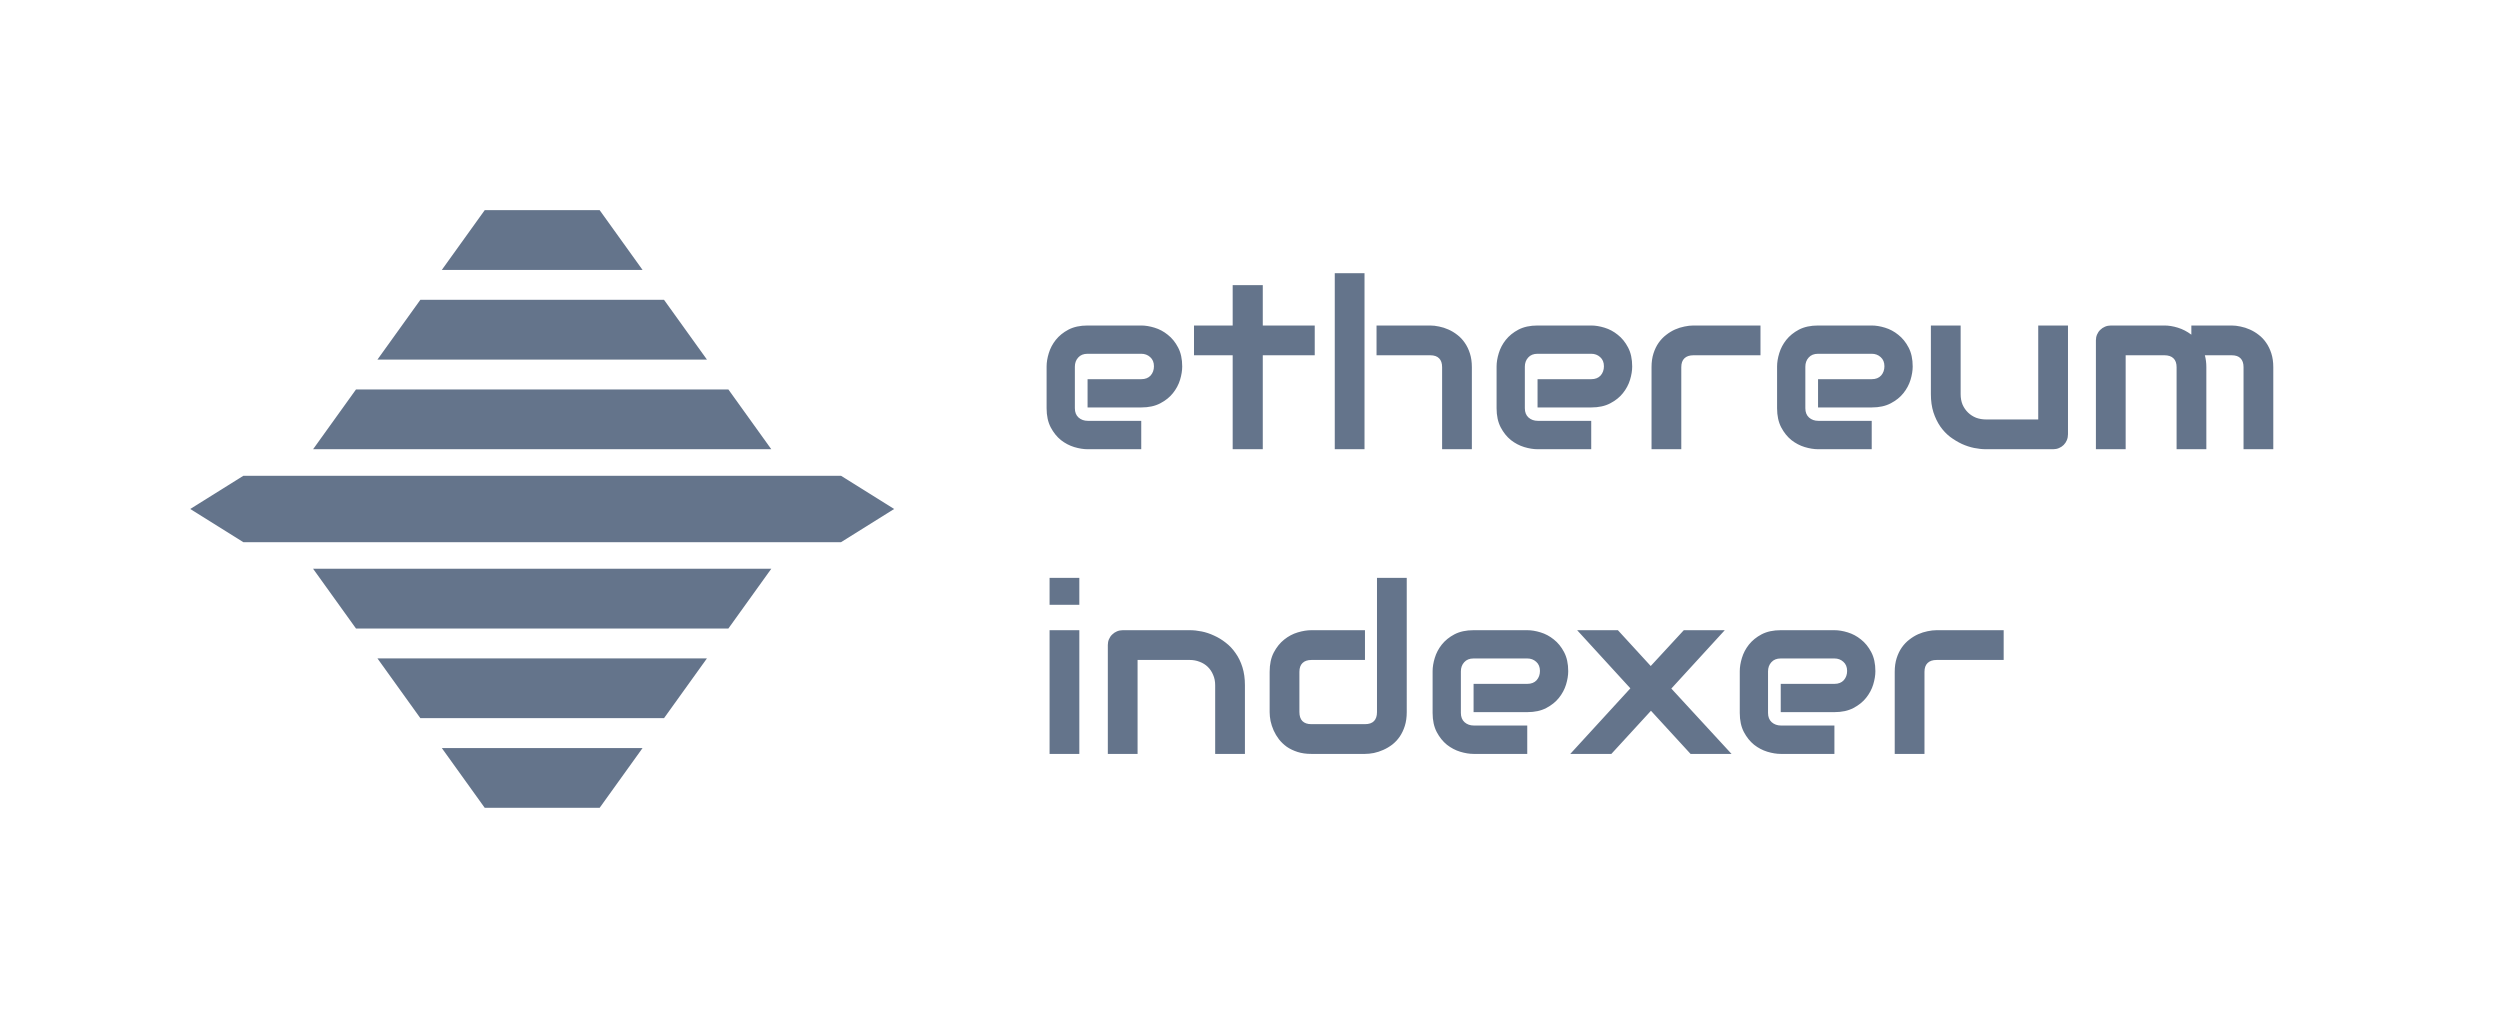
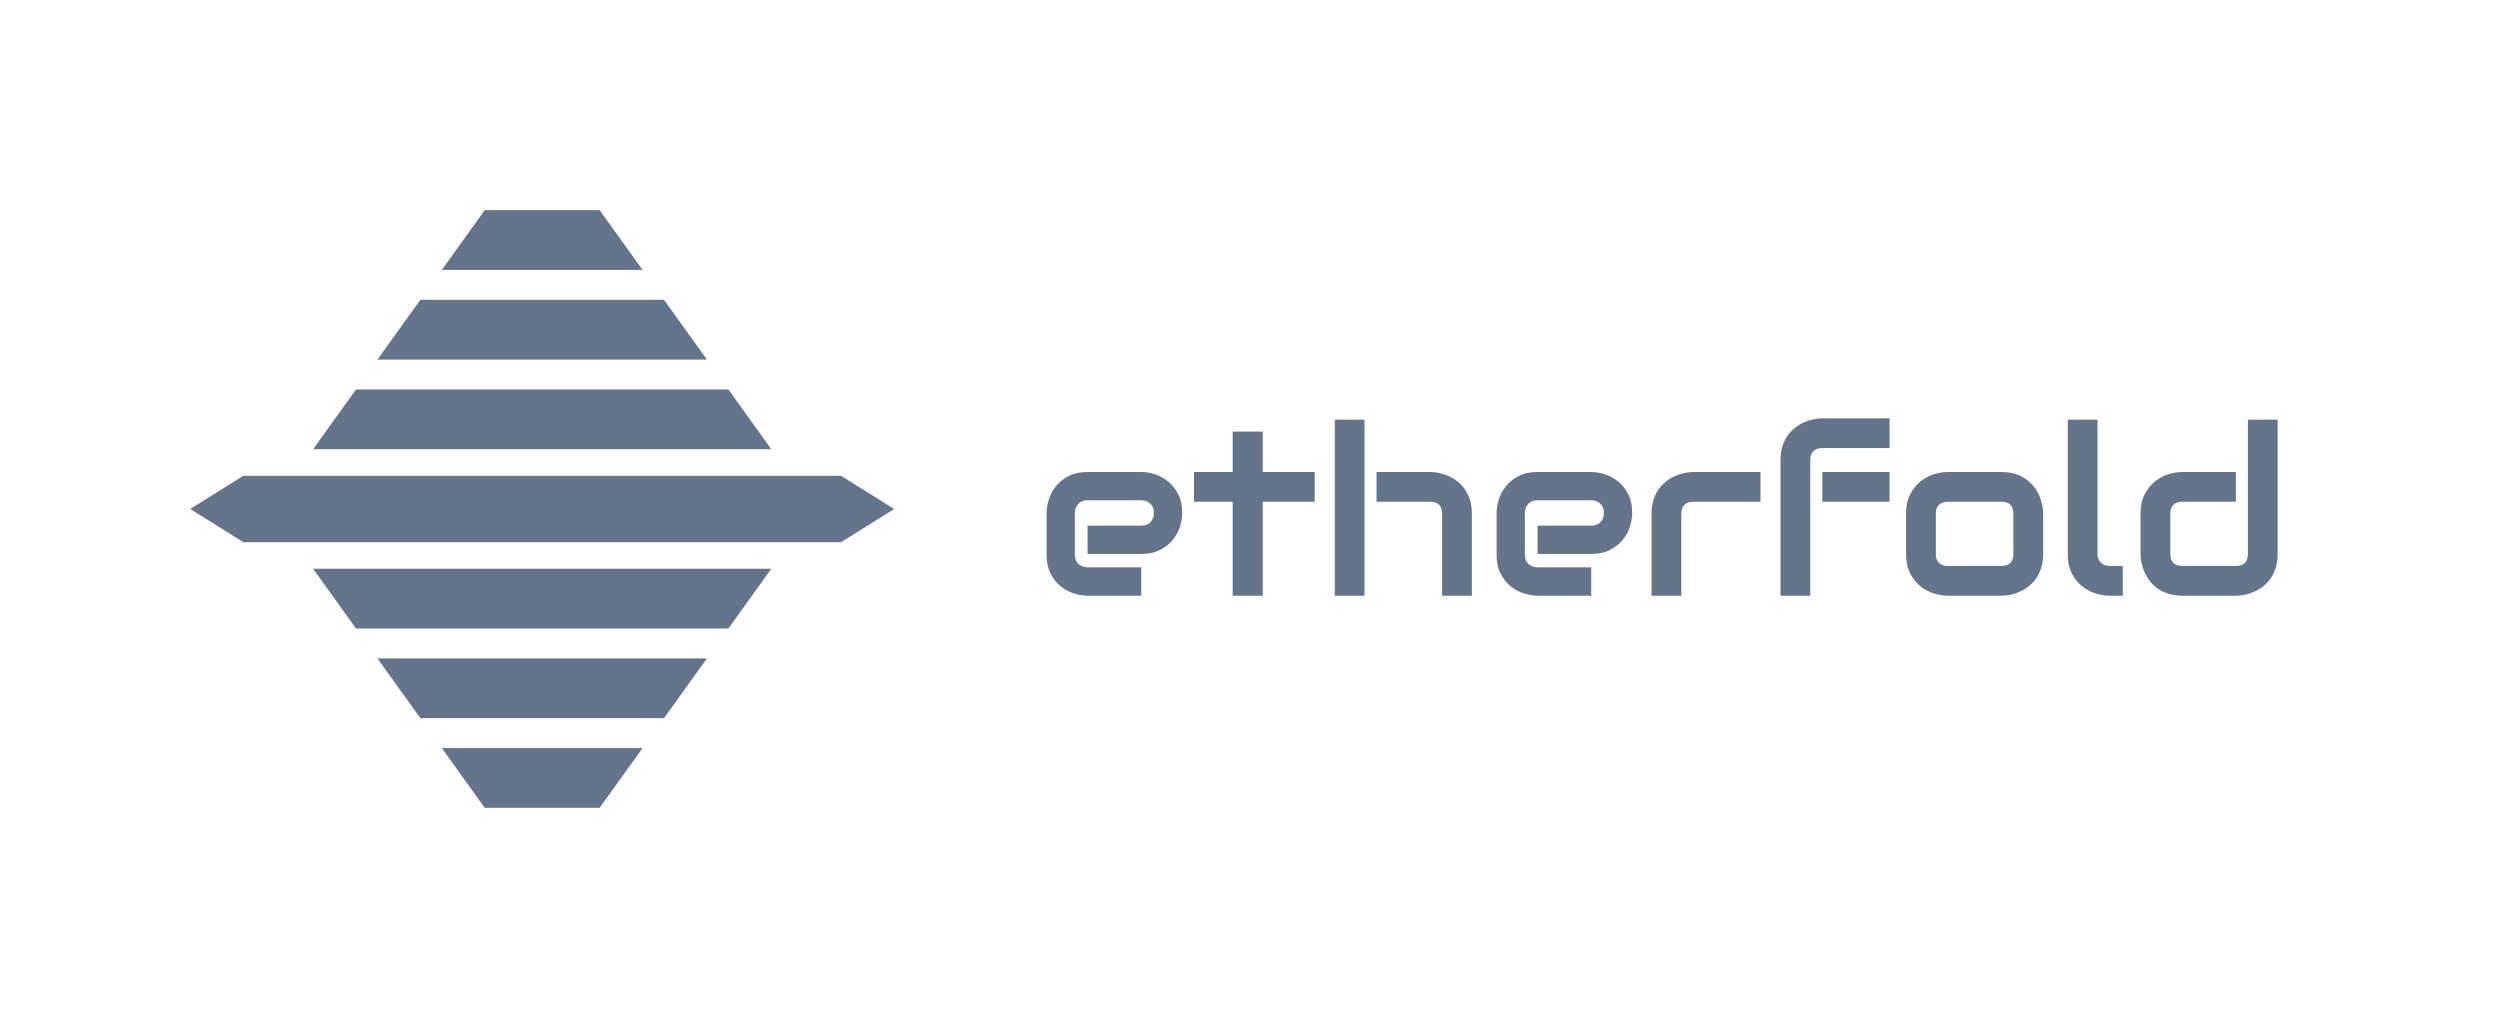
- <svg xmlns="http://www.w3.org/2000/svg" viewBox="0 0 1280 520" width="1280" height="520" version="1.1">
-   <defs>
-     <clipPath id="ei-lk">
-       <path d="M 230 64 L 282 64 L 394 220 L 394 292 L 282 448 L 230 448 L 118 292 L 118 220 Z" />
+ <svg xmlns="http://www.w3.org/2000/svg" viewBox="0 0 1280 520" width="1280" height="520" version="1.1" id="svg8">
+   <defs id="defs1">
+     <clipPath id="ef-lk">
+       <path d="M 230 64 L 282 64 L 394 220 L 394 292 L 282 448 L 230 448 L 118 292 L 118 220 Z" id="path1" />
    </clipPath>
  </defs>
-   <g fill="#64748B">
-     <g transform="translate(60,43) scale(0.85)">
-       <g clip-path="url(#ei-lk)">
-         <rect x="60" y="76" width="392" height="36" />
-         <rect x="60" y="130" width="392" height="36" />
-         <rect x="60" y="184" width="392" height="36" />
-         <rect x="60" y="292" width="392" height="36" />
-         <rect x="60" y="346" width="392" height="36" />
-         <rect x="60" y="400" width="392" height="36" />
+   <g fill="#64748B" id="g8">
+     <g transform="translate(60,43) scale(0.85)" id="g7">
+       <g clip-path="url(#ef-lk)" id="g6">
+         <rect x="60" y="76" width="392" height="36" id="rect1" />
+         <rect x="60" y="130" width="392" height="36" id="rect2" />
+         <rect x="60" y="184" width="392" height="36" id="rect3" />
+         <rect x="60" y="292" width="392" height="36" id="rect4" />
+         <rect x="60" y="346" width="392" height="36" id="rect5" />
+         <rect x="60" y="400" width="392" height="36" id="rect6" />
      </g>
-       <path d="M76 236 H436 L468 256 L436 276 H76 L44 256 Z" />
+       <path d="M76 236 H436 L468 256 L436 276 H76 L44 256 Z" id="path6" />
    </g>
-     <path d="m 605.293,187.637 q 0,3.164 -1.113,6.855 -1.113,3.633 -3.633,6.797 -2.461,3.105 -6.504,5.215 -3.984,2.109 -9.727,2.109 h -27.48 v -14.473 h 27.48 q 3.105,0 4.805,-1.875 1.699,-1.934 1.699,-4.746 0,-2.988 -1.934,-4.688 -1.875,-1.699 -4.57,-1.699 h -27.48 q -3.105,0 -4.805,1.934 -1.699,1.875 -1.699,4.688 v 21.27 q 0,3.047 1.875,4.746 1.934,1.699 4.746,1.699 h 27.363 V 230 h -27.48 q -3.164,0 -6.855,-1.113 -3.633,-1.113 -6.797,-3.574 -3.105,-2.52 -5.215,-6.504 -2.109,-4.043 -2.109,-9.785 v -21.387 q 0,-3.164 1.113,-6.797 1.113,-3.691 3.574,-6.797 2.52,-3.164 6.504,-5.273 4.043,-2.109 9.785,-2.109 h 27.48 q 3.164,0 6.797,1.113 3.691,1.113 6.797,3.633 3.164,2.461 5.273,6.504 2.109,3.984 2.109,9.727 z m 67.852,-5.742 H 646.543 V 230 h -15.41 v -48.105 h -19.805 v -15.234 h 19.805 v -20.684 h 15.41 v 20.684 h 26.602 z M 753.594,230 h -15.234 v -42.012 q 0,-2.988 -1.523,-4.512 -1.523,-1.582 -4.57,-1.582 h -27.48 v -15.234 h 27.48 q 2.168,0 4.57,0.527 2.402,0.469 4.746,1.523 2.402,1.055 4.57,2.754 2.168,1.641 3.809,4.043 1.641,2.344 2.637,5.449 0.996,3.105 0.996,7.031 z m -54.961,0 h -15.234 v -90.117 h 15.234 z m 137.051,-42.363 q 0,3.164 -1.113,6.855 -1.113,3.633 -3.633,6.797 -2.461,3.105 -6.504,5.215 -3.984,2.109 -9.727,2.109 h -27.48 v -14.473 h 27.48 q 3.105,0 4.805,-1.875 1.699,-1.934 1.699,-4.746 0,-2.988 -1.934,-4.688 -1.875,-1.699 -4.57,-1.699 h -27.48 q -3.105,0 -4.805,1.934 -1.699,1.875 -1.699,4.688 v 21.27 q 0,3.047 1.875,4.746 1.934,1.699 4.746,1.699 h 27.363 V 230 h -27.48 q -3.164,0 -6.855,-1.113 -3.633,-1.113 -6.797,-3.574 -3.105,-2.52 -5.215,-6.504 -2.109,-4.043 -2.109,-9.785 v -21.387 q 0,-3.164 1.113,-6.797 1.113,-3.691 3.574,-6.797 2.52,-3.164 6.504,-5.273 4.043,-2.109 9.785,-2.109 h 27.48 q 3.164,0 6.797,1.113 3.691,1.113 6.797,3.633 3.164,2.461 5.273,6.504 2.109,3.984 2.109,9.727 z m 65.684,-5.742 h -34.277 q -3.105,0 -4.688,1.582 -1.582,1.523 -1.582,4.512 V 230 h -15.234 v -42.012 q 0,-3.926 0.996,-7.031 0.996,-3.105 2.637,-5.449 1.699,-2.402 3.867,-4.043 2.168,-1.699 4.512,-2.754 2.402,-1.055 4.805,-1.523 2.461,-0.527 4.57,-0.527 h 34.395 z m 77.93,5.742 q 0,3.164 -1.113,6.855 -1.113,3.633 -3.633,6.797 -2.461,3.105 -6.504,5.215 -3.984,2.109 -9.727,2.109 h -27.48 v -14.473 h 27.48 q 3.105,0 4.805,-1.875 1.699,-1.934 1.699,-4.746 0,-2.988 -1.934,-4.688 -1.875,-1.699 -4.57,-1.699 h -27.48 q -3.105,0 -4.805,1.934 -1.699,1.875 -1.699,4.688 v 21.27 q 0,3.047 1.875,4.746 1.934,1.699 4.746,1.699 h 27.363 V 230 h -27.48 q -3.164,0 -6.855,-1.113 -3.633,-1.113 -6.797,-3.574 -3.105,-2.52 -5.215,-6.504 -2.109,-4.043 -2.109,-9.785 v -21.387 q 0,-3.164 1.113,-6.797 1.113,-3.691 3.574,-6.797 2.52,-3.164 6.504,-5.273 4.043,-2.109 9.785,-2.109 h 27.48 q 3.164,0 6.797,1.113 3.691,1.113 6.797,3.633 3.164,2.461 5.273,6.504 2.109,3.984 2.109,9.727 z m 79.512,34.688 q 0,1.641 -0.586,3.047 -0.586,1.406 -1.641,2.461 -0.996,0.996 -2.402,1.582 Q 1052.832,230 1051.25,230 h -34.453 q -2.812,0 -6.035,-0.645 -3.164,-0.645 -6.269,-2.051 -3.106,-1.465 -6.035,-3.633 -2.871,-2.227 -5.039,-5.332 -2.168,-3.164 -3.516,-7.266 -1.289,-4.102 -1.289,-9.258 v -35.156 h 15.234 v 35.156 q 0,2.988 0.996,5.391 1.055,2.344 2.812,4.043 1.758,1.699 4.102,2.637 2.402,0.879 5.156,0.879 h 26.66 v -48.105 h 15.234 z M 1129.648,230 h -15.234 v -42.012 q 0,-2.988 -1.582,-4.512 -1.582,-1.582 -4.688,-1.582 h -19.805 V 230 h -15.234 v -55.781 q 0,-1.582 0.586,-2.93 0.586,-1.406 1.641,-2.402 1.055,-1.055 2.461,-1.641 1.406,-0.586 2.988,-0.586 h 27.48 q 3.164,0 6.797,1.113 3.633,1.113 6.914,3.574 v -4.688 h 20.625 q 2.168,0 4.57,0.527 2.402,0.469 4.746,1.523 2.402,1.055 4.57,2.754 2.168,1.641 3.809,4.043 1.641,2.344 2.637,5.449 0.996,3.105 0.996,7.031 V 230 h -15.234 v -42.012 q 0,-2.988 -1.523,-4.512 -1.465,-1.582 -4.57,-1.582 h -13.711 q 0.762,2.812 0.762,6.094 z" style="font-size:120px;font-family:Audiowide" aria-label="ethereum" />
-     <path d="m 552.617,309.652 h -15.234 v -13.77 h 15.234 z m 0,76.348 h -15.234 v -63.34 h 15.234 z m 84.785,0 h -15.234 v -35.156 q 0,-2.988 -1.055,-5.332 -0.996,-2.402 -2.754,-4.102 -1.758,-1.699 -4.16,-2.578 -2.344,-0.938 -5.098,-0.938 H 582.441 V 386 h -15.234 v -55.781 q 0,-1.582 0.586,-2.93 0.586,-1.406 1.641,-2.402 1.055,-1.055 2.461,-1.641 1.406,-0.586 2.988,-0.586 h 34.336 q 2.871,0 6.035,0.645 3.223,0.645 6.328,2.109 3.164,1.406 5.977,3.633 2.871,2.168 5.039,5.332 2.227,3.105 3.516,7.207 1.289,4.102 1.289,9.258 z m 82.852,-21.387 q 0,3.926 -0.996,7.09 -0.996,3.105 -2.637,5.508 -1.641,2.344 -3.809,4.043 -2.168,1.641 -4.57,2.695 -2.344,1.055 -4.805,1.582 Q 701.035,386 698.867,386 h -27.48 q -3.926,0 -7.031,-0.996 -3.105,-0.996 -5.508,-2.637 -2.344,-1.699 -4.043,-3.867 -1.641,-2.168 -2.695,-4.512 -1.055,-2.402 -1.582,-4.805 -0.469,-2.461 -0.469,-4.57 v -20.625 q 0,-5.859 2.109,-9.902 2.168,-4.102 5.332,-6.621 3.223,-2.578 6.973,-3.691 3.75,-1.113 6.914,-1.113 h 27.48 v 15.234 h -27.363 q -3.047,0 -4.629,1.582 -1.582,1.523 -1.582,4.512 v 20.508 q 0,3.105 1.523,4.688 1.582,1.582 4.57,1.582 h 27.48 q 3.105,0 4.629,-1.582 1.523,-1.582 1.523,-4.57 v -68.73 h 15.234 z m 82.676,-20.977 q 0,3.164 -1.113,6.855 -1.113,3.633 -3.633,6.797 -2.461,3.105 -6.504,5.215 -3.984,2.109 -9.727,2.109 h -27.48 v -14.473 h 27.48 q 3.105,0 4.805,-1.875 1.699,-1.934 1.699,-4.746 0,-2.988 -1.934,-4.688 -1.875,-1.699 -4.57,-1.699 h -27.48 q -3.105,0 -4.805,1.934 -1.699,1.875 -1.699,4.688 v 21.27 q 0,3.047 1.875,4.746 1.934,1.699 4.746,1.699 h 27.363 V 386 h -27.48 q -3.164,0 -6.855,-1.113 -3.633,-1.113 -6.797,-3.574 -3.105,-2.52 -5.215,-6.504 -2.109,-4.043 -2.109,-9.785 v -21.387 q 0,-3.164 1.113,-6.797 1.113,-3.691 3.574,-6.797 2.52,-3.164 6.504,-5.273 4.043,-2.109 9.785,-2.109 h 27.48 q 3.164,0 6.797,1.113 3.691,1.113 6.797,3.633 3.164,2.461 5.273,6.504 2.109,3.984 2.109,9.727 z M 883.086,322.66 855.723,352.543 886.543,386 H 865.566 L 845.293,363.91 825.02,386 H 803.984 L 834.746,352.426 807.5,322.66 h 20.859 L 845.176,341 862.109,322.66 Z m 77.109,20.977 q 0,3.164 -1.113,6.855 -1.113,3.633 -3.633,6.797 -2.461,3.105 -6.504,5.215 -3.984,2.109 -9.727,2.109 h -27.48 v -14.473 h 27.48 q 3.105,0 4.805,-1.875 1.699,-1.934 1.699,-4.746 0,-2.988 -1.934,-4.688 -1.875,-1.699 -4.57,-1.699 h -27.48 q -3.105,0 -4.805,1.934 -1.699,1.875 -1.699,4.688 v 21.27 q 0,3.047 1.875,4.746 1.934,1.699 4.746,1.699 h 27.363 V 386 h -27.48 q -3.164,0 -6.855,-1.113 -3.633,-1.113 -6.797,-3.574 -3.105,-2.52 -5.215,-6.504 -2.109,-4.043 -2.109,-9.785 v -21.387 q 0,-3.164 1.113,-6.797 1.113,-3.691 3.574,-6.797 2.52,-3.164 6.504,-5.273 4.043,-2.109 9.785,-2.109 h 27.48 q 3.164,0 6.797,1.113 3.691,1.113 6.797,3.633 3.164,2.461 5.273,6.504 2.109,3.984 2.109,9.727 z m 65.684,-5.742 h -34.277 q -3.105,0 -4.688,1.582 -1.582,1.523 -1.582,4.512 V 386 h -15.234 v -42.012 q 0,-3.926 0.996,-7.031 0.996,-3.105 2.637,-5.449 1.699,-2.402 3.867,-4.043 2.168,-1.699 4.512,-2.754 2.402,-1.055 4.805,-1.523 2.461,-0.527 4.57,-0.527 h 34.395 z" style="font-size:120px;font-family:Audiowide" aria-label="indexer" />
+     <path d="m 605.293,262.637 q 0,3.164 -1.113,6.855 -1.113,3.633 -3.633,6.797 -2.461,3.105 -6.504,5.215 -3.984,2.109 -9.727,2.109 h -27.48 v -14.473 h 27.48 q 3.105,0 4.805,-1.875 1.699,-1.934 1.699,-4.746 0,-2.988 -1.934,-4.688 -1.875,-1.699 -4.57,-1.699 h -27.48 q -3.105,0 -4.805,1.934 -1.699,1.875 -1.699,4.688 v 21.27 q 0,3.047 1.875,4.746 1.934,1.699 4.746,1.699 h 27.363 V 305 h -27.48 q -3.164,0 -6.855,-1.113 -3.633,-1.113 -6.797,-3.574 -3.105,-2.52 -5.215,-6.504 -2.109,-4.043 -2.109,-9.785 v -21.387 q 0,-3.164 1.113,-6.797 1.113,-3.691 3.574,-6.797 2.52,-3.164 6.504,-5.273 4.043,-2.109 9.785,-2.109 h 27.48 q 3.164,0 6.797,1.113 3.691,1.113 6.797,3.633 3.164,2.461 5.273,6.504 2.109,3.984 2.109,9.727 z m 67.852,-5.742 H 646.543 V 305 h -15.41 v -48.105 h -19.805 v -15.234 h 19.805 v -20.684 h 15.41 v 20.684 h 26.602 z M 753.594,305 h -15.234 v -42.012 q 0,-2.988 -1.523,-4.512 -1.523,-1.582 -4.57,-1.582 h -27.48 v -15.234 h 27.48 q 2.168,0 4.57,0.527 2.402,0.469 4.746,1.523 2.402,1.055 4.57,2.754 2.168,1.641 3.809,4.043 1.641,2.344 2.637,5.449 0.996,3.105 0.996,7.031 z m -54.961,0 h -15.234 v -90.117 h 15.234 z m 137.051,-42.363 q 0,3.164 -1.113,6.855 -1.113,3.633 -3.633,6.797 -2.461,3.105 -6.504,5.215 -3.984,2.109 -9.727,2.109 h -27.48 v -14.473 h 27.48 q 3.105,0 4.805,-1.875 1.699,-1.934 1.699,-4.746 0,-2.988 -1.934,-4.688 -1.875,-1.699 -4.57,-1.699 h -27.48 q -3.105,0 -4.805,1.934 -1.699,1.875 -1.699,4.688 v 21.27 q 0,3.047 1.875,4.746 1.934,1.699 4.746,1.699 h 27.363 V 305 h -27.48 q -3.164,0 -6.855,-1.113 -3.633,-1.113 -6.797,-3.574 -3.105,-2.52 -5.215,-6.504 -2.109,-4.043 -2.109,-9.785 v -21.387 q 0,-3.164 1.113,-6.797 1.113,-3.691 3.574,-6.797 2.52,-3.164 6.504,-5.273 4.043,-2.109 9.785,-2.109 h 27.48 q 3.164,0 6.797,1.113 3.691,1.113 6.797,3.633 3.164,2.461 5.273,6.504 2.109,3.984 2.109,9.727 z m 65.684,-5.742 h -34.277 q -3.105,0 -4.688,1.582 -1.582,1.523 -1.582,4.512 V 305 h -15.234 v -42.012 q 0,-3.926 0.996,-7.031 0.996,-3.105 2.637,-5.449 1.699,-2.402 3.867,-4.043 2.168,-1.699 4.512,-2.754 2.402,-1.055 4.805,-1.523 2.461,-0.527 4.57,-0.527 h 34.395 z m 66.094,0 h -34.453 v -15.234 h 34.453 z m 0,-27.48 H 933.125 q -3.105,0 -4.688,1.582 -1.582,1.523 -1.582,4.512 V 305 h -15.234 v -69.492 q 0,-3.926 0.996,-7.031 0.996,-3.105 2.637,-5.449 1.699,-2.402 3.867,-4.043 2.168,-1.699 4.512,-2.754 2.402,-1.055 4.805,-1.523 2.402,-0.527 4.57,-0.527 h 34.453 z m 78.633,54.199 q 0,3.926 -0.996,7.09 -0.996,3.105 -2.637,5.508 -1.641,2.344 -3.809,4.043 -2.168,1.641 -4.57,2.695 -2.344,1.055 -4.805,1.582 Q 1026.875,305 1024.707,305 h -27.48 q -3.164,0 -6.914,-1.113 -3.75,-1.113 -6.973,-3.633 -3.164,-2.578 -5.332,-6.621 -2.109,-4.102 -2.109,-10.02 v -20.625 q 0,-5.859 2.109,-9.902 2.168,-4.102 5.332,-6.621 3.223,-2.578 6.973,-3.691 3.75,-1.113 6.914,-1.113 h 27.48 q 5.859,0 9.961,2.109 4.101,2.109 6.621,5.332 2.519,3.164 3.633,6.914 1.172,3.75 1.172,6.973 z m -15.234,-20.508 q 0,-3.164 -1.582,-4.688 -1.582,-1.523 -4.57,-1.523 h -27.363 q -3.047,0 -4.629,1.582 -1.582,1.523 -1.582,4.512 v 20.625 q 0,2.988 1.582,4.57 1.582,1.582 4.629,1.582 h 27.363 q 3.106,0 4.629,-1.582 1.524,-1.582 1.524,-4.57 z M 1086.875,305 h -6.797 q -3.281,0 -7.031,-1.113 -3.691,-1.113 -6.914,-3.633 -3.223,-2.578 -5.332,-6.621 -2.109,-4.102 -2.109,-10.02 v -68.73 h 15.234 v 68.73 q 0,2.812 1.758,4.512 1.758,1.641 4.394,1.641 h 6.797 z m 79.277,-21.387 q 0,3.926 -0.996,7.09 -0.996,3.105 -2.637,5.508 -1.641,2.344 -3.809,4.043 -2.168,1.641 -4.57,2.695 -2.344,1.055 -4.805,1.582 Q 1146.934,305 1144.766,305 h -27.48 q -3.926,0 -7.031,-0.996 -3.106,-0.996 -5.508,-2.637 -2.344,-1.699 -4.043,-3.867 -1.641,-2.168 -2.695,-4.512 -1.055,-2.402 -1.582,-4.805 -0.469,-2.461 -0.469,-4.57 v -20.625 q 0,-5.859 2.109,-9.902 2.168,-4.102 5.332,-6.621 3.223,-2.578 6.973,-3.691 3.75,-1.113 6.914,-1.113 h 27.48 v 15.234 h -27.363 q -3.047,0 -4.629,1.582 -1.582,1.523 -1.582,4.512 v 20.508 q 0,3.105 1.523,4.688 1.582,1.582 4.57,1.582 h 27.48 q 3.106,0 4.629,-1.582 1.524,-1.582 1.524,-4.57 v -68.73 h 15.234 z" id="text7" style="font-size:120px;font-family:Audiowide" aria-label="etherfold" />
  </g>
</svg>
